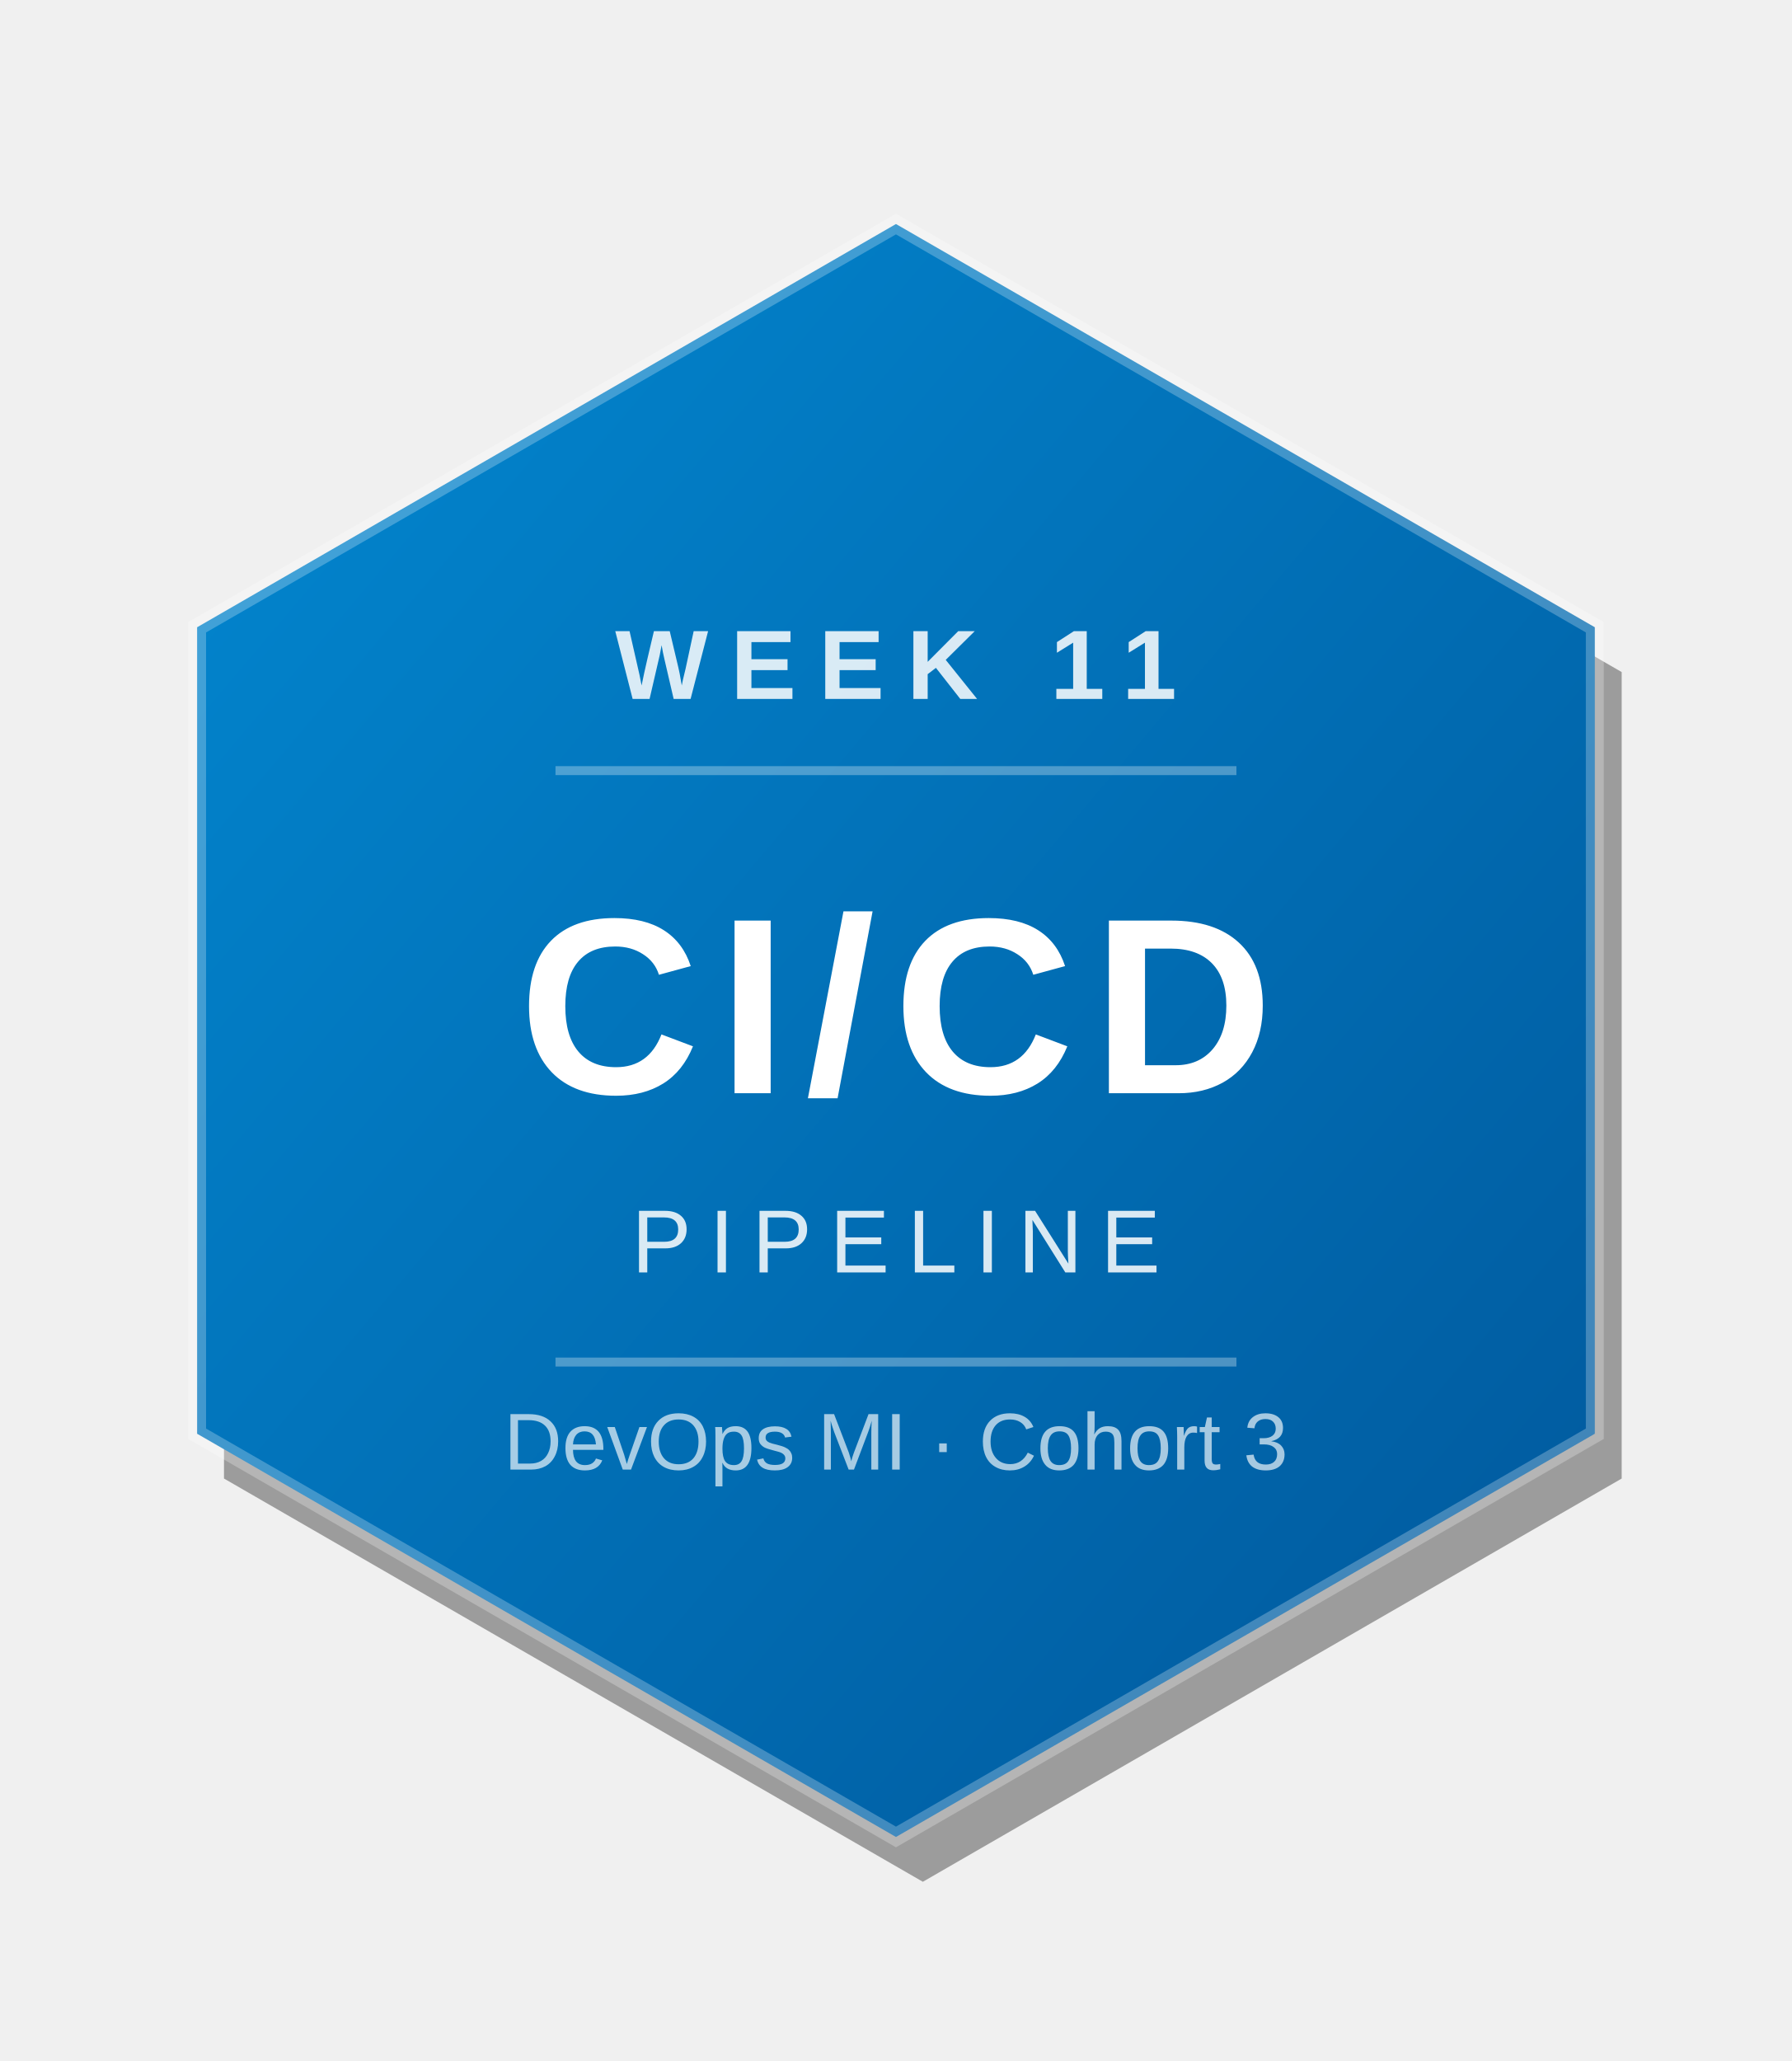
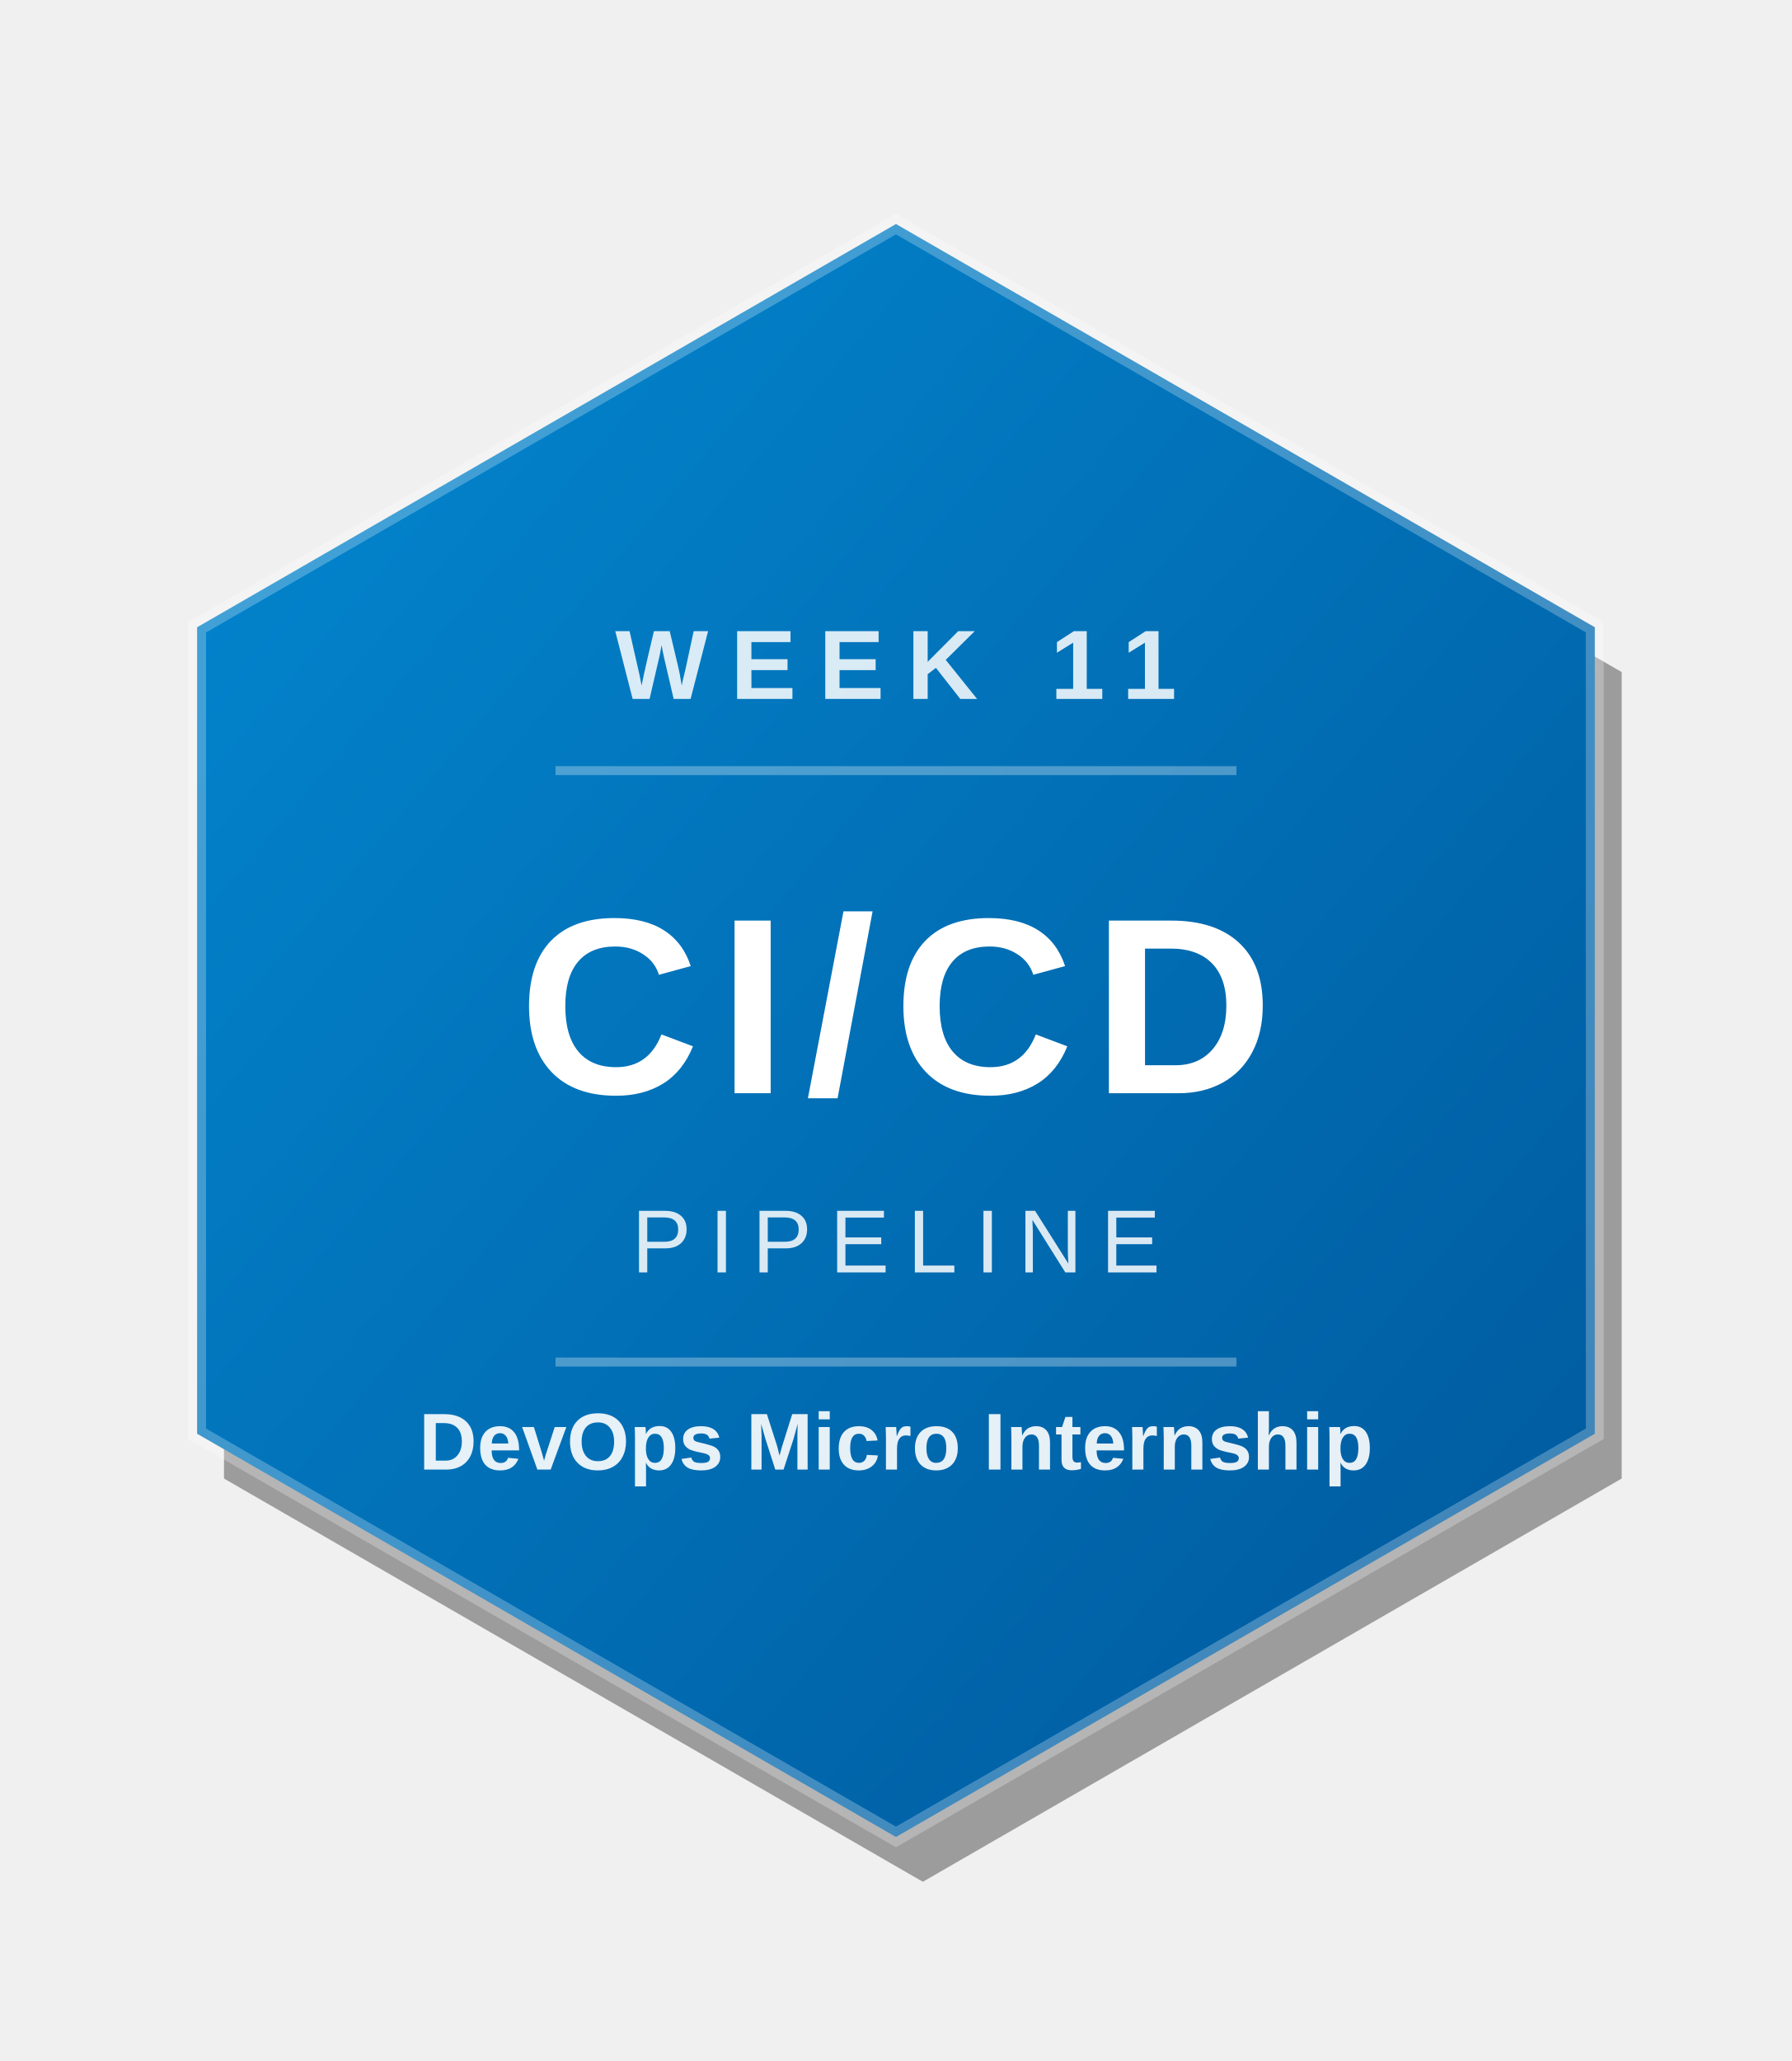
<svg xmlns="http://www.w3.org/2000/svg" viewBox="0 0 200 230" width="120" height="138">
  <defs>
    <linearGradient id="g" x1="0%" y1="0%" x2="100%" y2="100%">
      <stop offset="0%" stop-color="#0288D1" />
      <stop offset="100%" stop-color="#01579B" />
    </linearGradient>
  </defs>
  <polygon points="103,30 181,75 181,165 103,210 25,165 25,75" fill="rgba(0,0,0,0.35)" />
  <polygon points="100,25 178,70 178,160 100,205 22,160 22,70" fill="url(#g)" />
  <polygon points="100,25 178,70 178,160 100,205 22,160 22,70" fill="none" stroke="rgba(255,255,255,0.25)" stroke-width="2" />
  <text x="100" y="78" text-anchor="middle" font-family="Arial,Helvetica,sans-serif" font-size="11" font-weight="bold" fill="rgba(255,255,255,0.85)" letter-spacing="2.5">WEEK 11</text>
  <line x1="62" y1="86" x2="138" y2="86" stroke="rgba(255,255,255,0.3)" stroke-width="1" />
  <text x="100" y="122" text-anchor="middle" font-family="Arial,Helvetica,sans-serif" font-size="28" font-weight="bold" fill="white" letter-spacing="2">CI/CD</text>
  <text x="100" y="142" text-anchor="middle" font-family="Arial,Helvetica,sans-serif" font-size="10" fill="rgba(255,255,255,0.85)" letter-spacing="2">PIPELINE</text>
  <line x1="62" y1="152" x2="138" y2="152" stroke="rgba(255,255,255,0.3)" stroke-width="1" />
-   <text x="100" y="164" text-anchor="middle" font-family="Arial,Helvetica,sans-serif" font-size="9" fill="rgba(255,255,255,0.65)">DevOps MI · Cohort 3</text>
+   <text x="100" y="164" text-anchor="middle" font-family="Arial,Helvetica,sans-serif" font-size="9" font-weight="bold" fill="rgba(255,255,255,0.9)">DevOps Micro Internship</text>
</svg>
